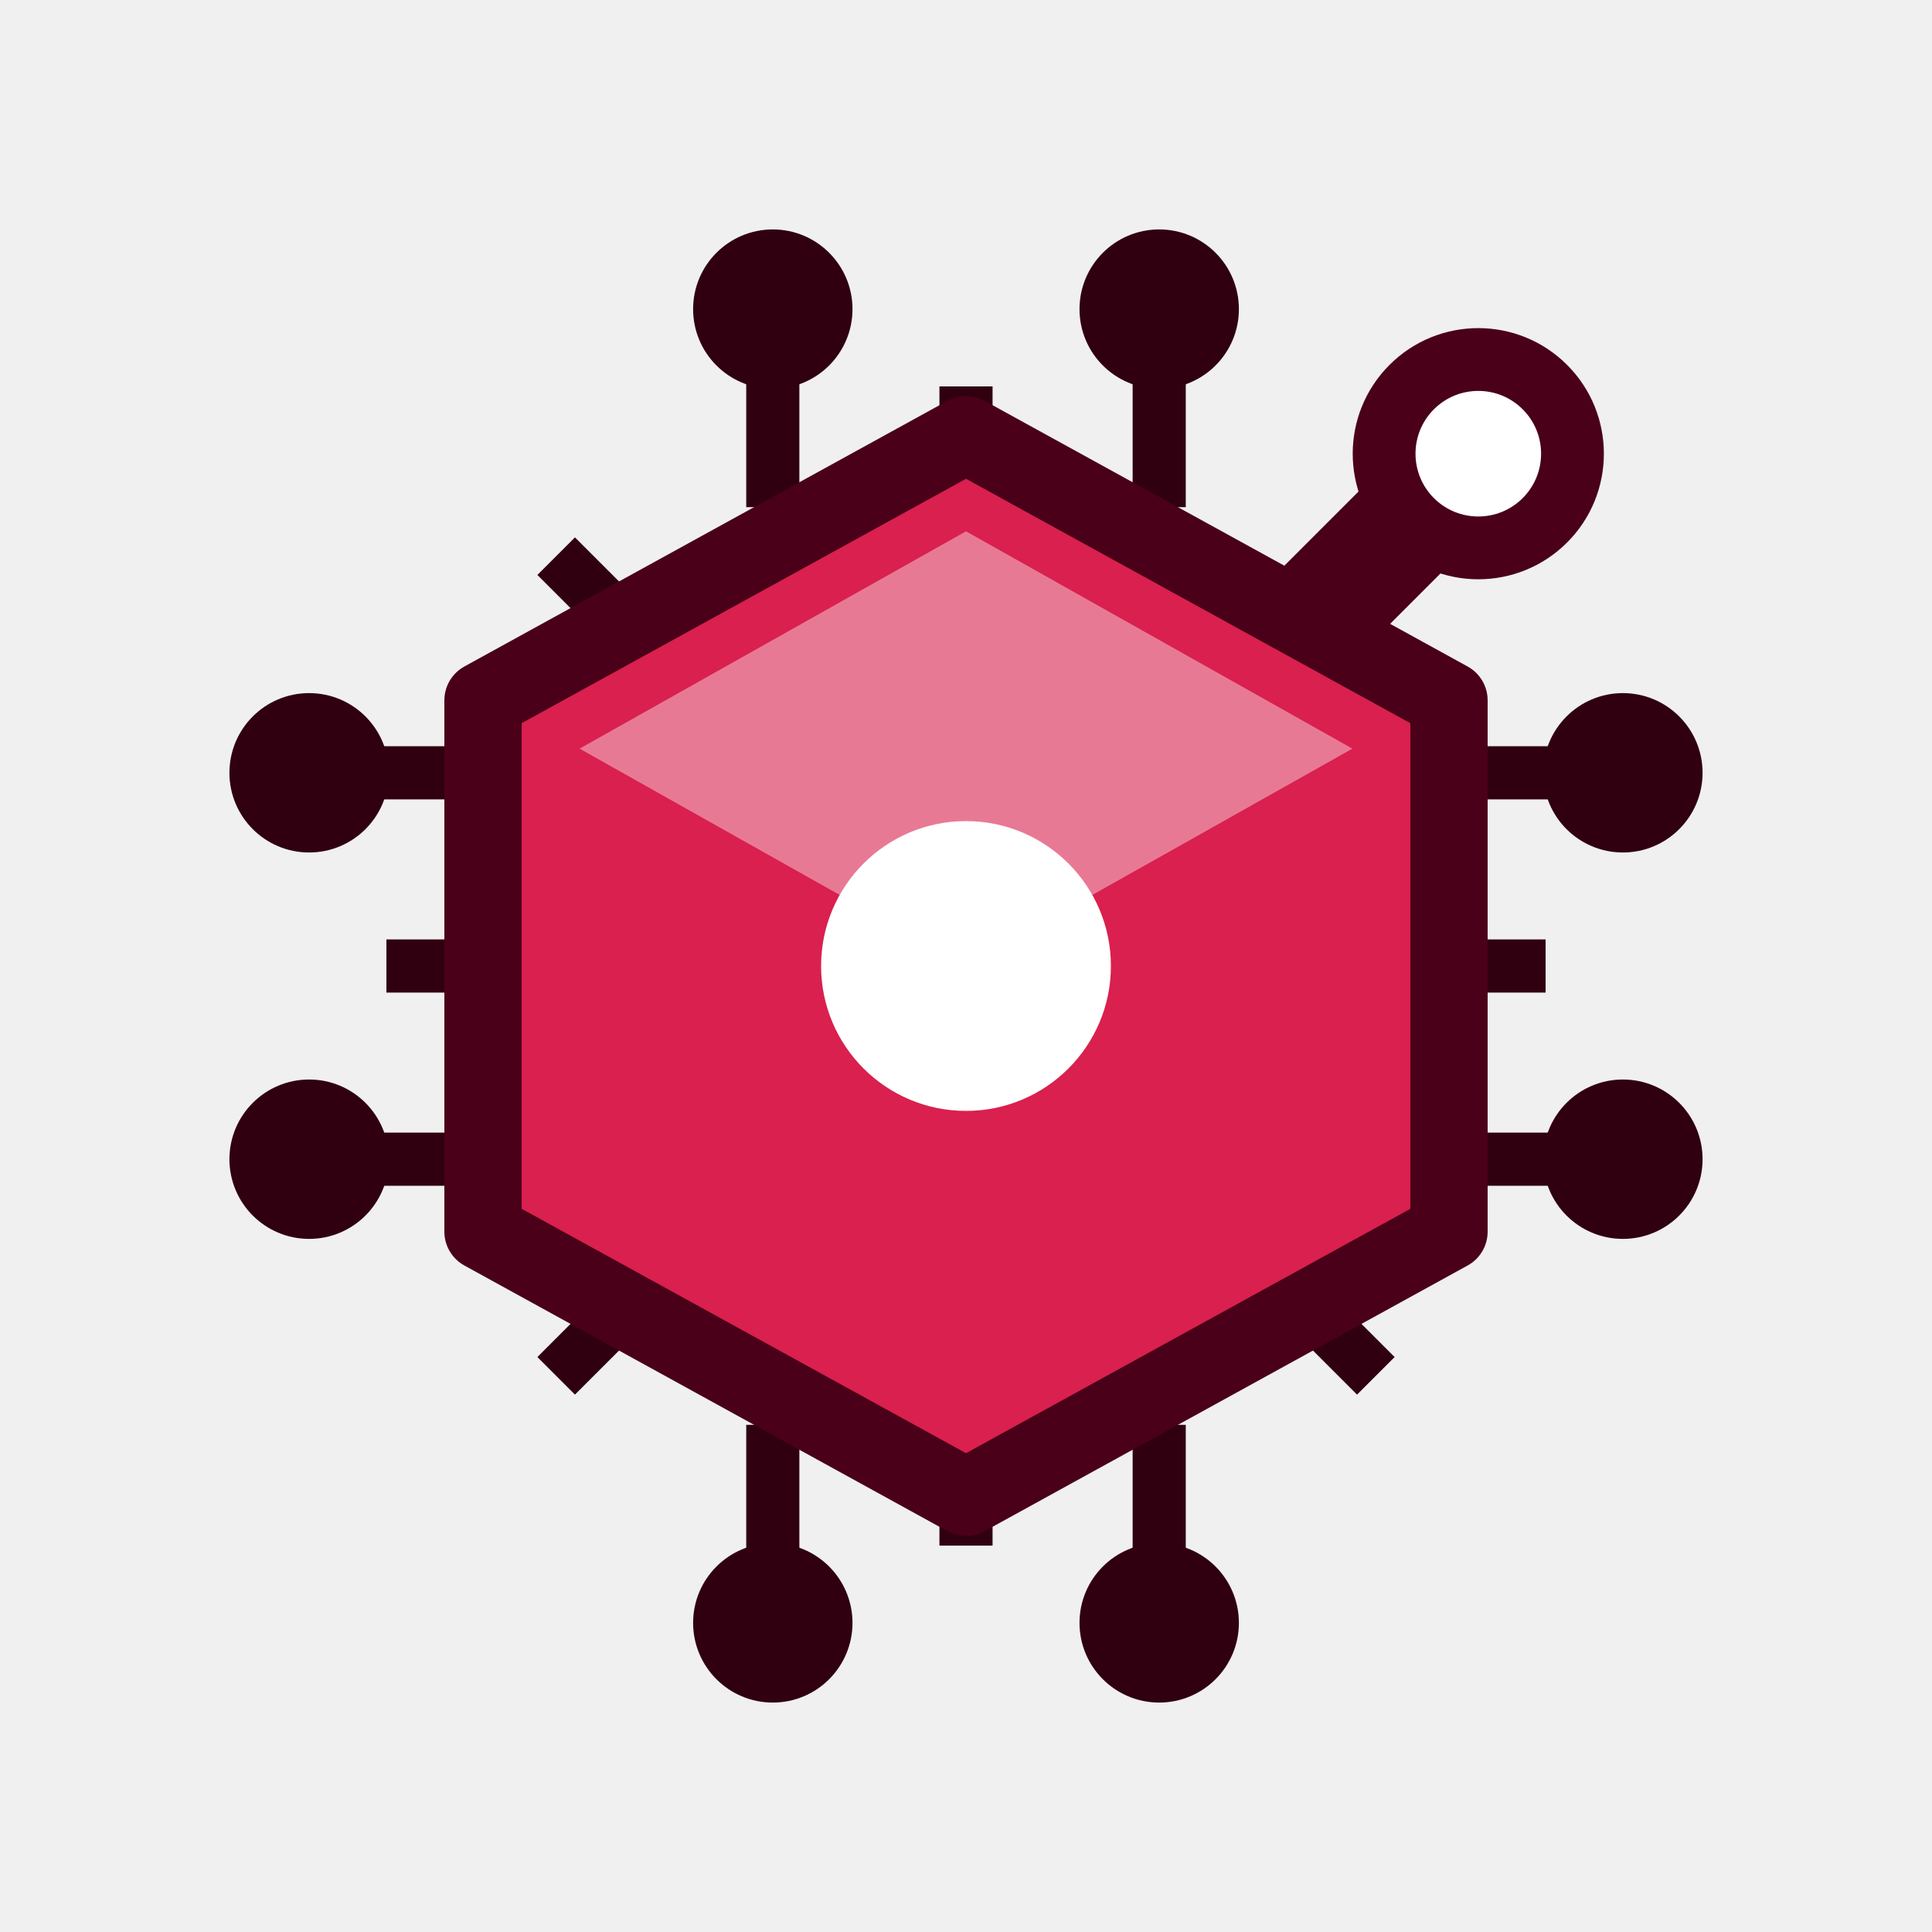
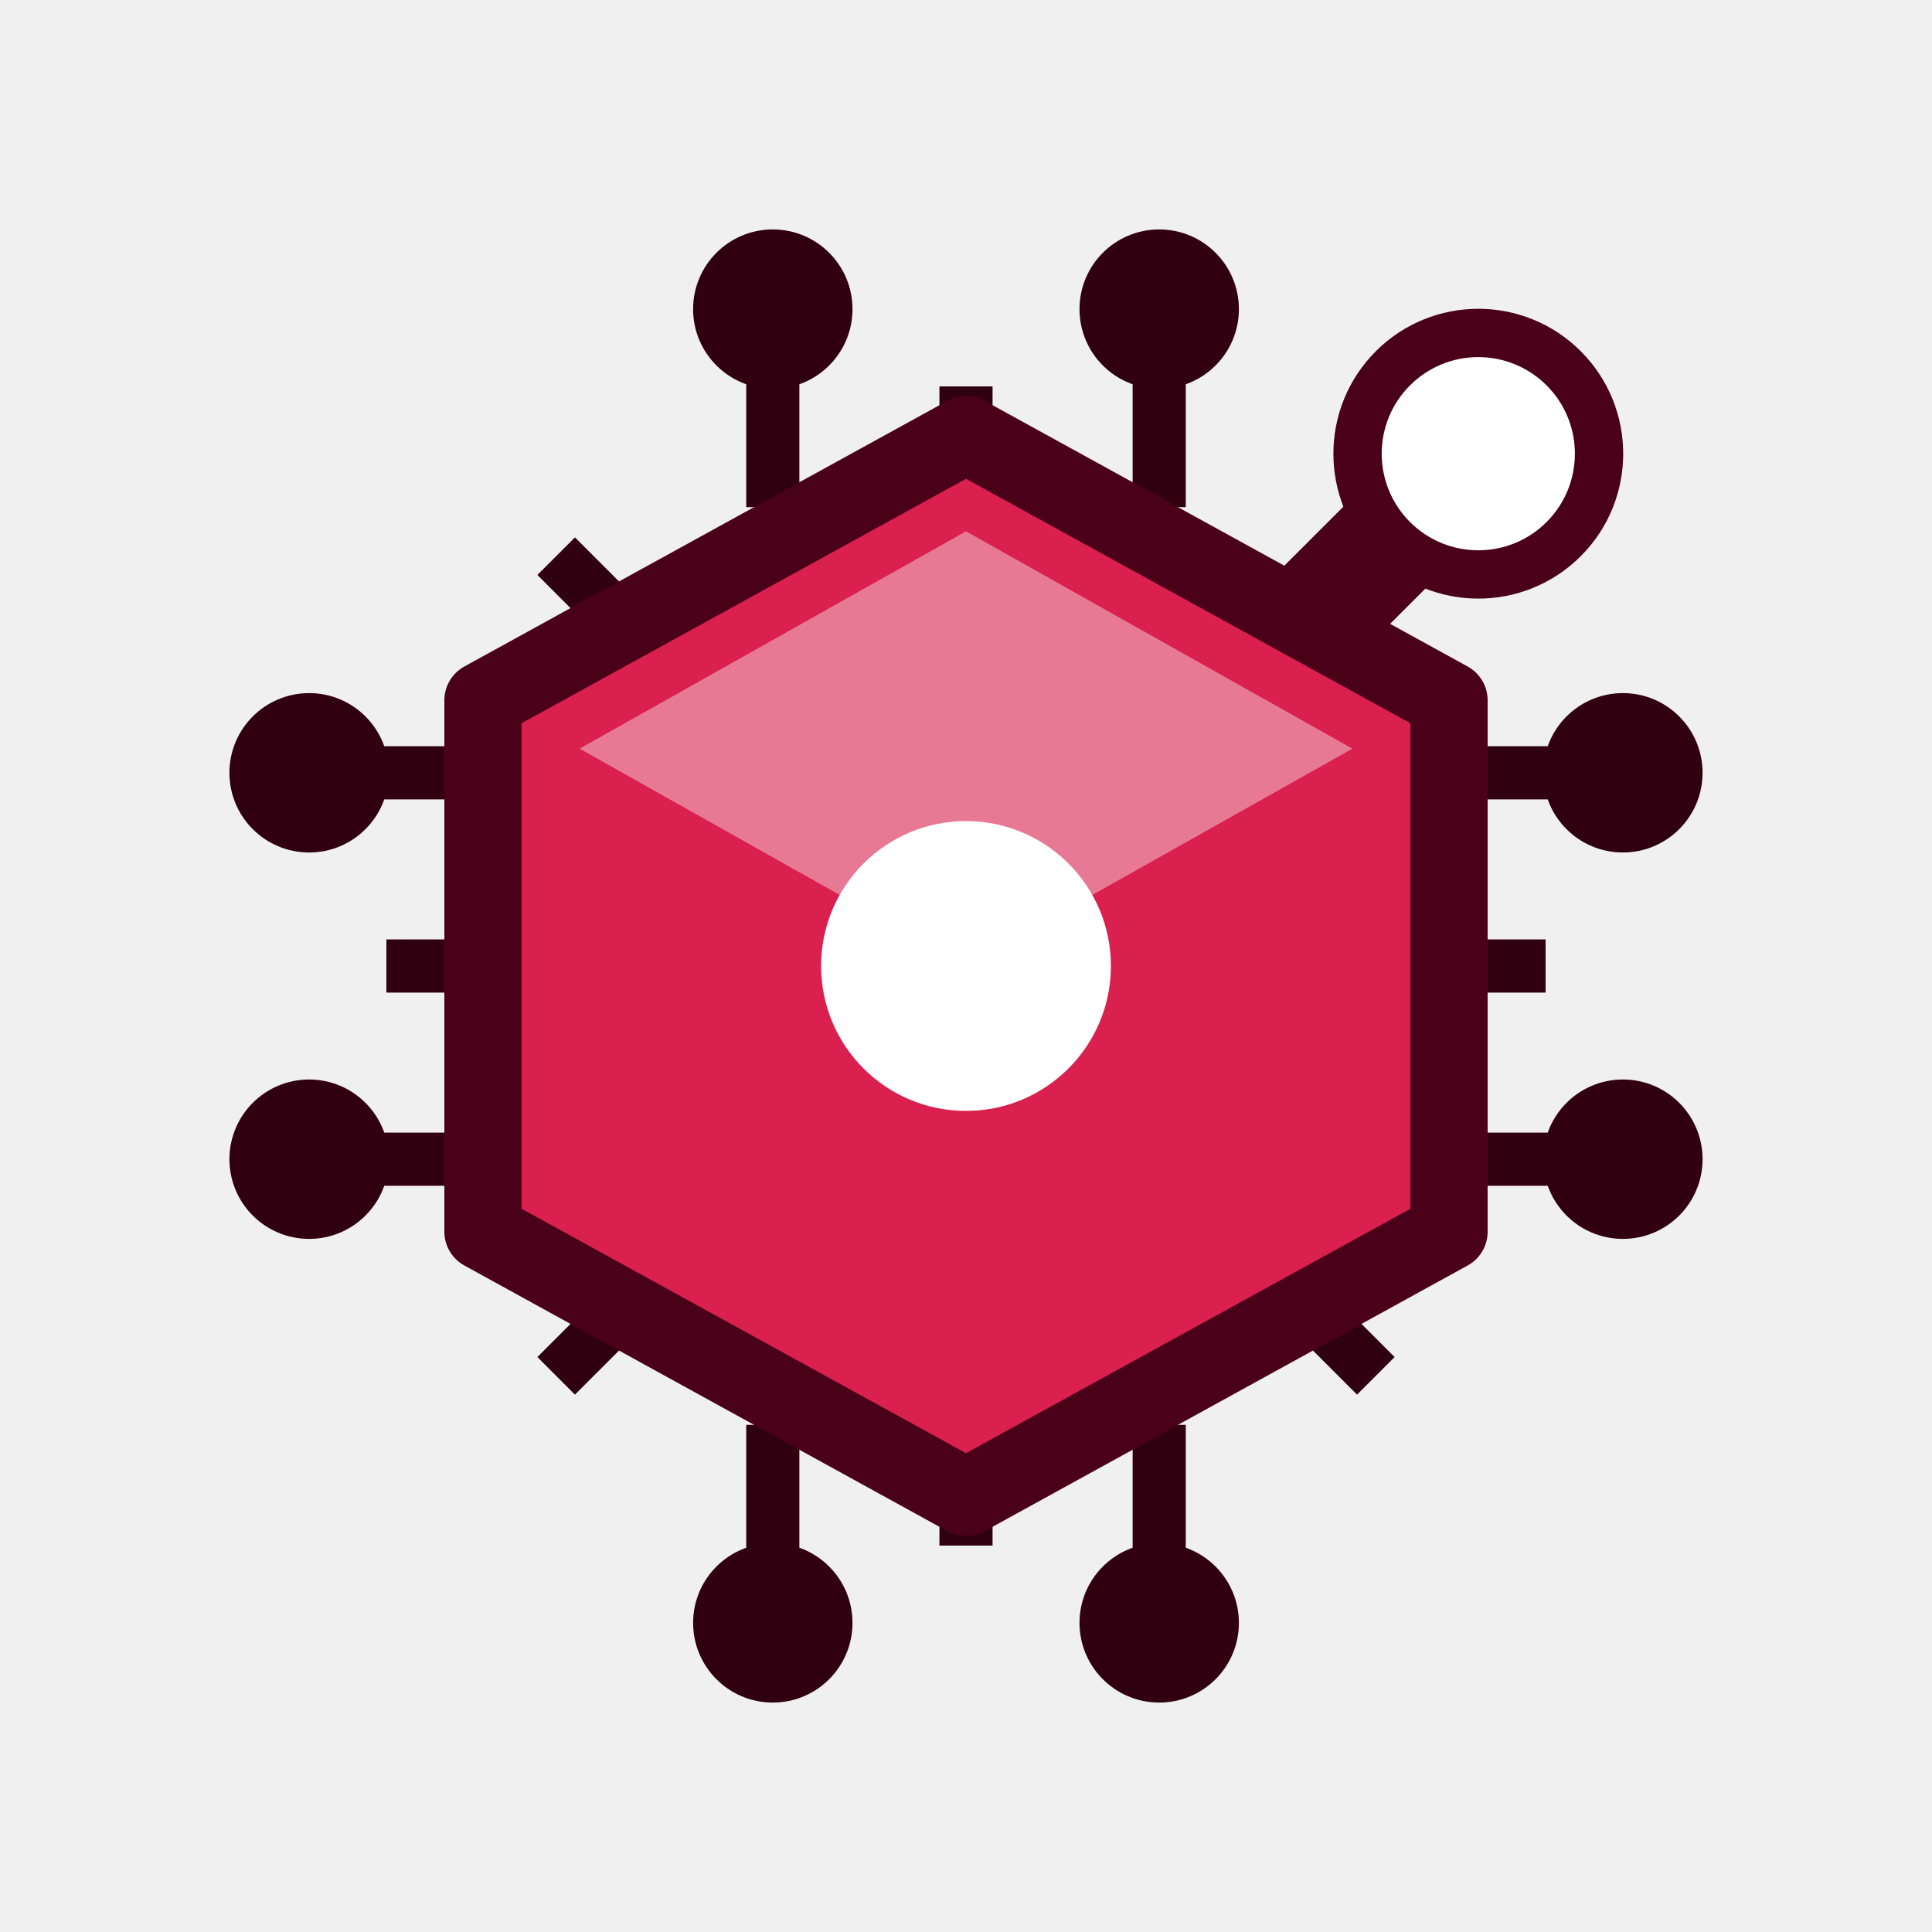
<svg xmlns="http://www.w3.org/2000/svg" viewBox="0 0 40 40" width="40" height="40" id="bug_NE">
  <g transform="rotate(45 20 20)">
    <line x1="20" y1="14" x2="20" y2="6" stroke="#4a0018" stroke-width="2.4" />
-     <circle cx="20" cy="5" r="2.6" fill="#4a0018" />
-     <circle cx="20" cy="5" r="1.3" fill="#ffffff" />
+     <circle cx="20" cy="5" r="3" fill="#4a0018" />
+     <circle cx="20" cy="5" r="2" fill="#ffffff" />
  </g>
  <g transform="rotate(0 20 20) translate(-4 0)" stroke="#300010" stroke-width="1.1" fill="#300010">
    <line x1="20" y1="10.5" x2="20" y2="7" />
    <circle cx="20" cy="6.4" r="1.1" />
  </g>
  <g transform="rotate(0 20 20) translate(0 0)" stroke="#300010" stroke-width="1.1" fill="#300010">
    <line x1="20" y1="10.5" x2="20" y2="8" />
  </g>
  <g transform="rotate(0 20 20) translate(4 0)" stroke="#300010" stroke-width="1.1" fill="#300010">
    <line x1="20" y1="10.5" x2="20" y2="7" />
    <circle cx="20" cy="6.4" r="1.1" />
  </g>
  <g transform="rotate(90 20 20) translate(-4 0)" stroke="#300010" stroke-width="1.1" fill="#300010">
    <line x1="20" y1="10.5" x2="20" y2="7" />
    <circle cx="20" cy="6.4" r="1.1" />
  </g>
  <g transform="rotate(90 20 20) translate(0 0)" stroke="#300010" stroke-width="1.1" fill="#300010">
    <line x1="20" y1="10.5" x2="20" y2="8" />
  </g>
  <g transform="rotate(90 20 20) translate(4 0)" stroke="#300010" stroke-width="1.1" fill="#300010">
    <line x1="20" y1="10.5" x2="20" y2="7" />
    <circle cx="20" cy="6.4" r="1.1" />
  </g>
  <g transform="rotate(180 20 20) translate(-4 0)" stroke="#300010" stroke-width="1.1" fill="#300010">
    <line x1="20" y1="10.5" x2="20" y2="7" />
    <circle cx="20" cy="6.4" r="1.1" />
  </g>
  <g transform="rotate(180 20 20) translate(0 0)" stroke="#300010" stroke-width="1.1" fill="#300010">
    <line x1="20" y1="10.5" x2="20" y2="8" />
  </g>
  <g transform="rotate(180 20 20) translate(4 0)" stroke="#300010" stroke-width="1.1" fill="#300010">
    <line x1="20" y1="10.5" x2="20" y2="7" />
    <circle cx="20" cy="6.4" r="1.1" />
  </g>
  <g transform="rotate(270 20 20) translate(-4 0)" stroke="#300010" stroke-width="1.1" fill="#300010">
    <line x1="20" y1="10.5" x2="20" y2="7" />
    <circle cx="20" cy="6.4" r="1.1" />
  </g>
  <g transform="rotate(270 20 20) translate(0 0)" stroke="#300010" stroke-width="1.1" fill="#300010">
    <line x1="20" y1="10.5" x2="20" y2="8" />
  </g>
  <g transform="rotate(270 20 20) translate(4 0)" stroke="#300010" stroke-width="1.1" fill="#300010">
    <line x1="20" y1="10.5" x2="20" y2="7" />
    <circle cx="20" cy="6.4" r="1.1" />
  </g>
  <g transform="rotate(135 20 20) translate(0 0)" stroke="#300010" stroke-width="1.1" fill="#300010">
    <line x1="20" y1="10.5" x2="20" y2="8" />
  </g>
  <g transform="rotate(225 20 20) translate(0 0)" stroke="#300010" stroke-width="1.1" fill="#300010">
    <line x1="20" y1="10.5" x2="20" y2="8" />
  </g>
  <g transform="rotate(315 20 20) translate(0 0)" stroke="#300010" stroke-width="1.1" fill="#300010">
    <line x1="20" y1="10.5" x2="20" y2="8" />
  </g>
  <polygon points="20,9 30,14.5 30,25.5 20,31 10,25.5 10,14.5" fill="#d9204f" stroke="#4a0018" stroke-width="1.6" stroke-linejoin="round" />
  <polygon points="20,11 28,15.5 20,20 12,15.5" fill="rgba(255,255,255,.4)" />
  <circle cx="20" cy="20" r="3" fill="#ffffff" />
</svg>
